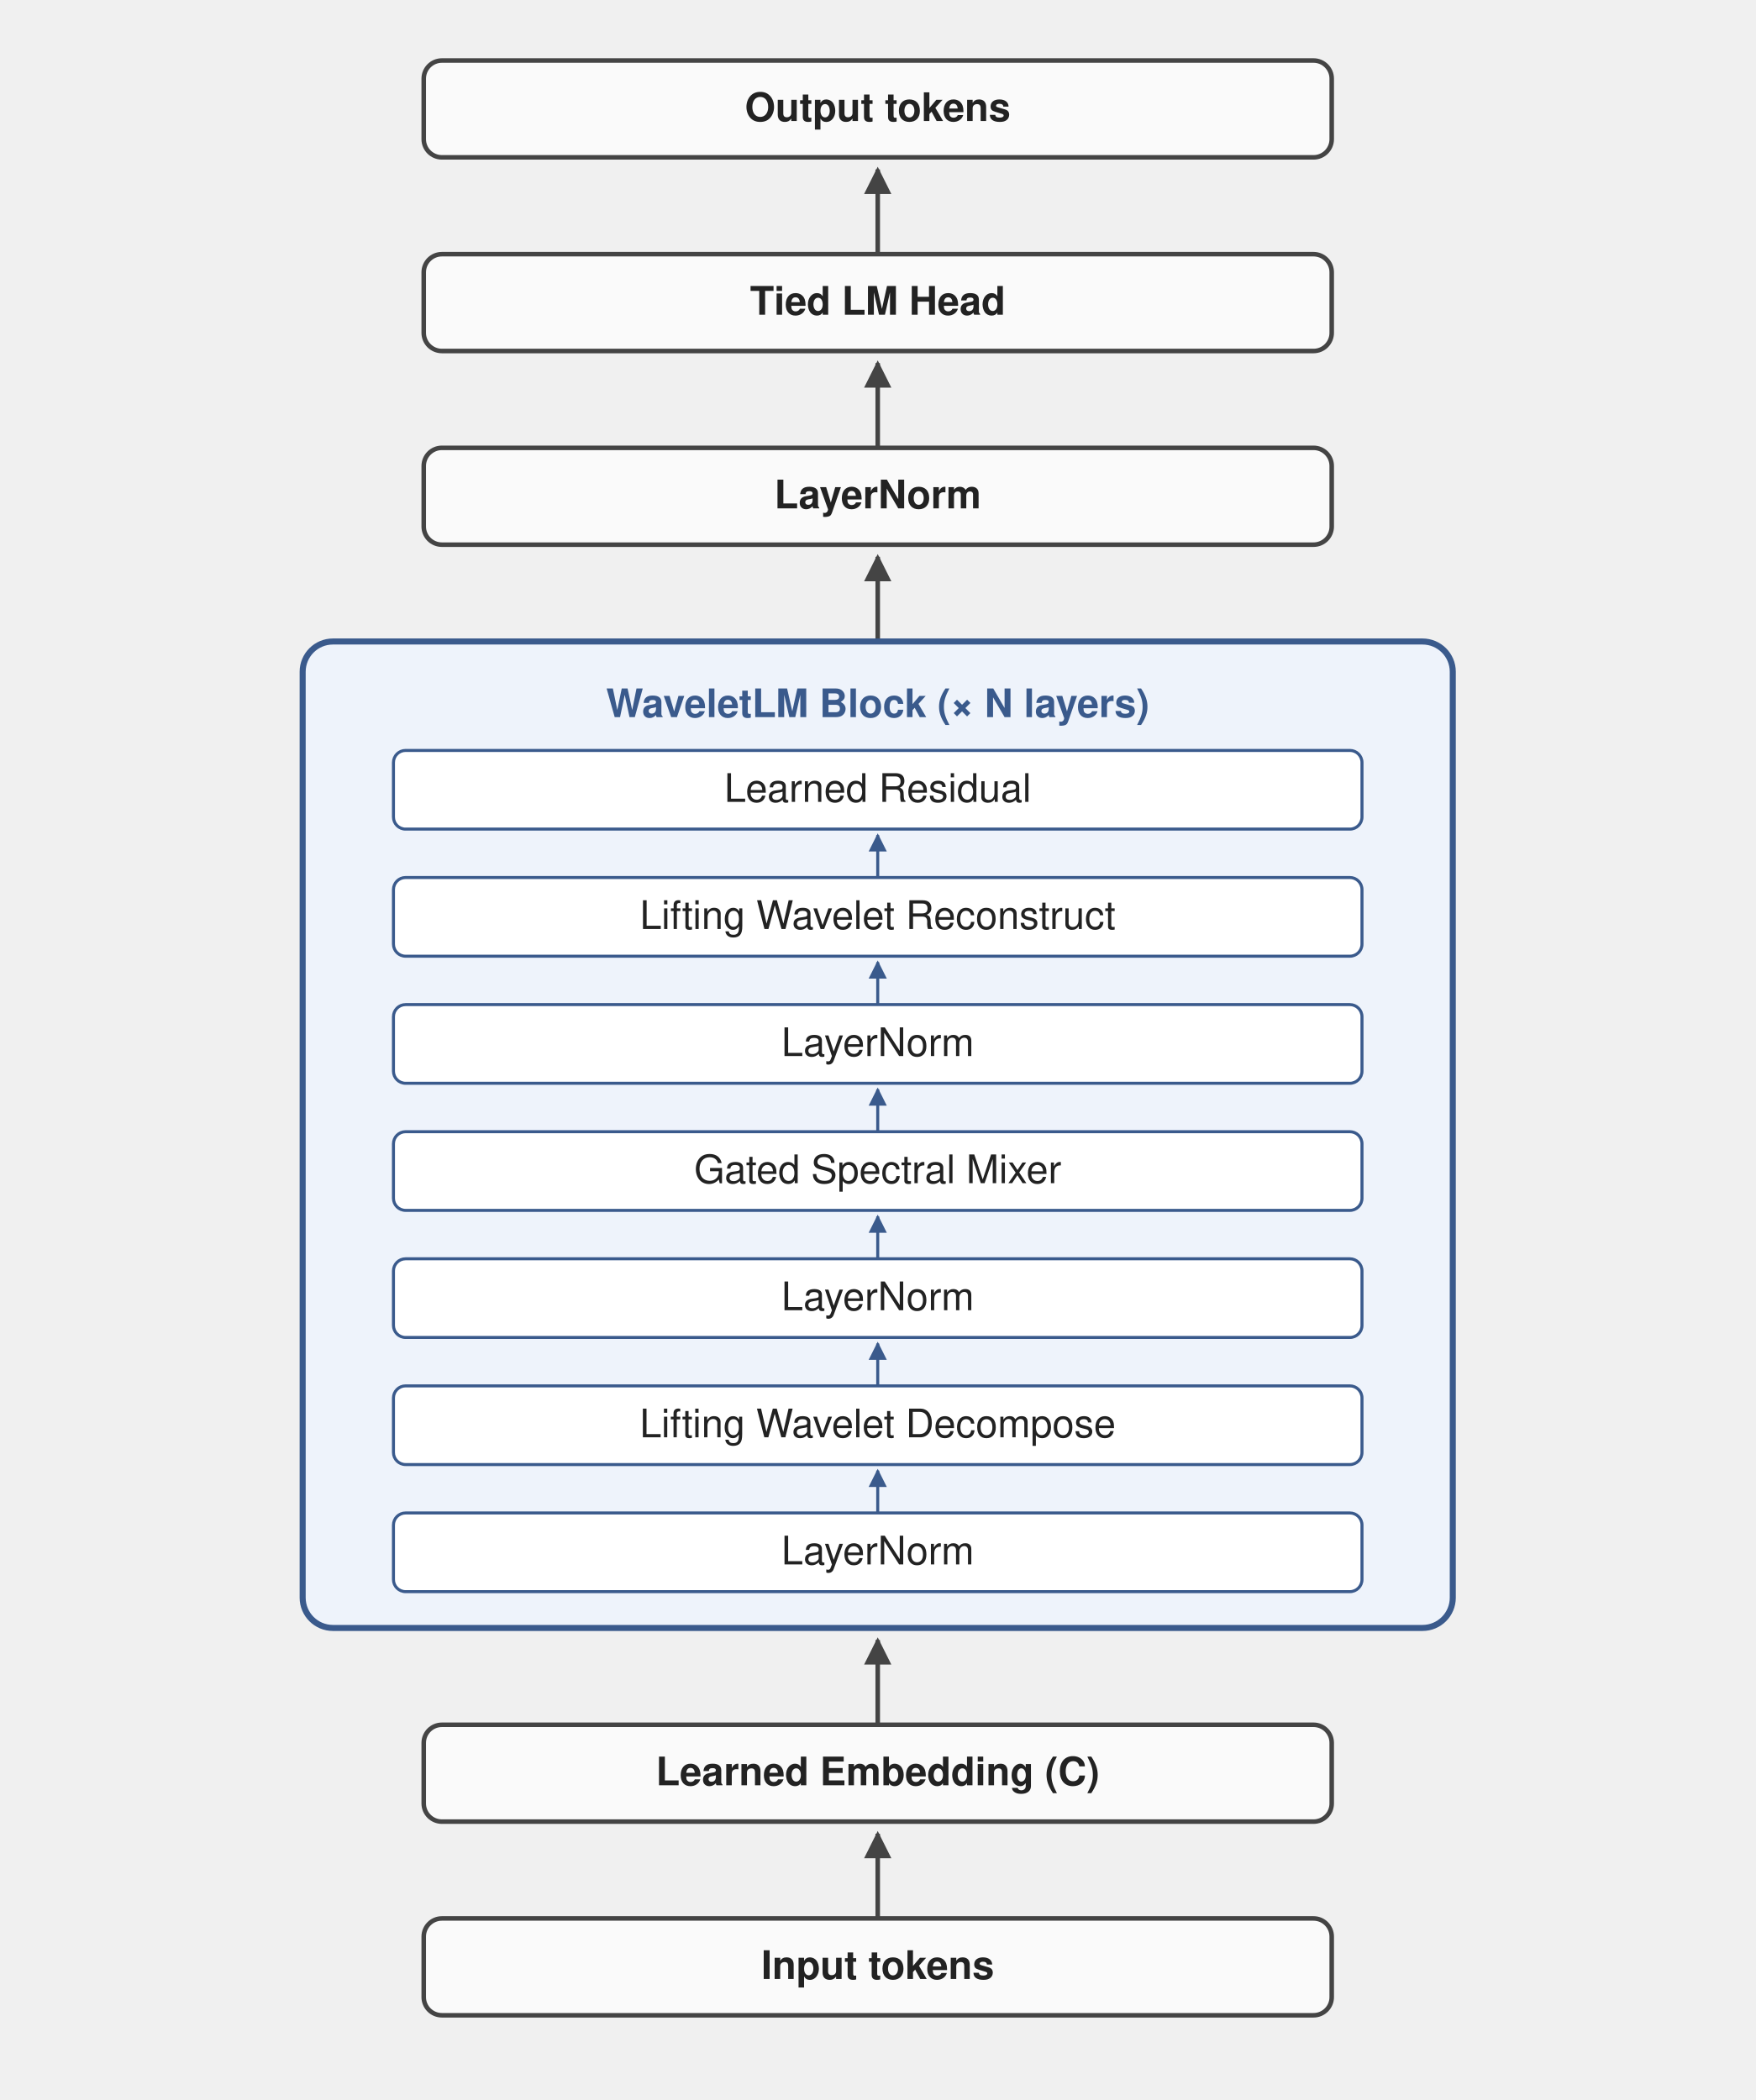
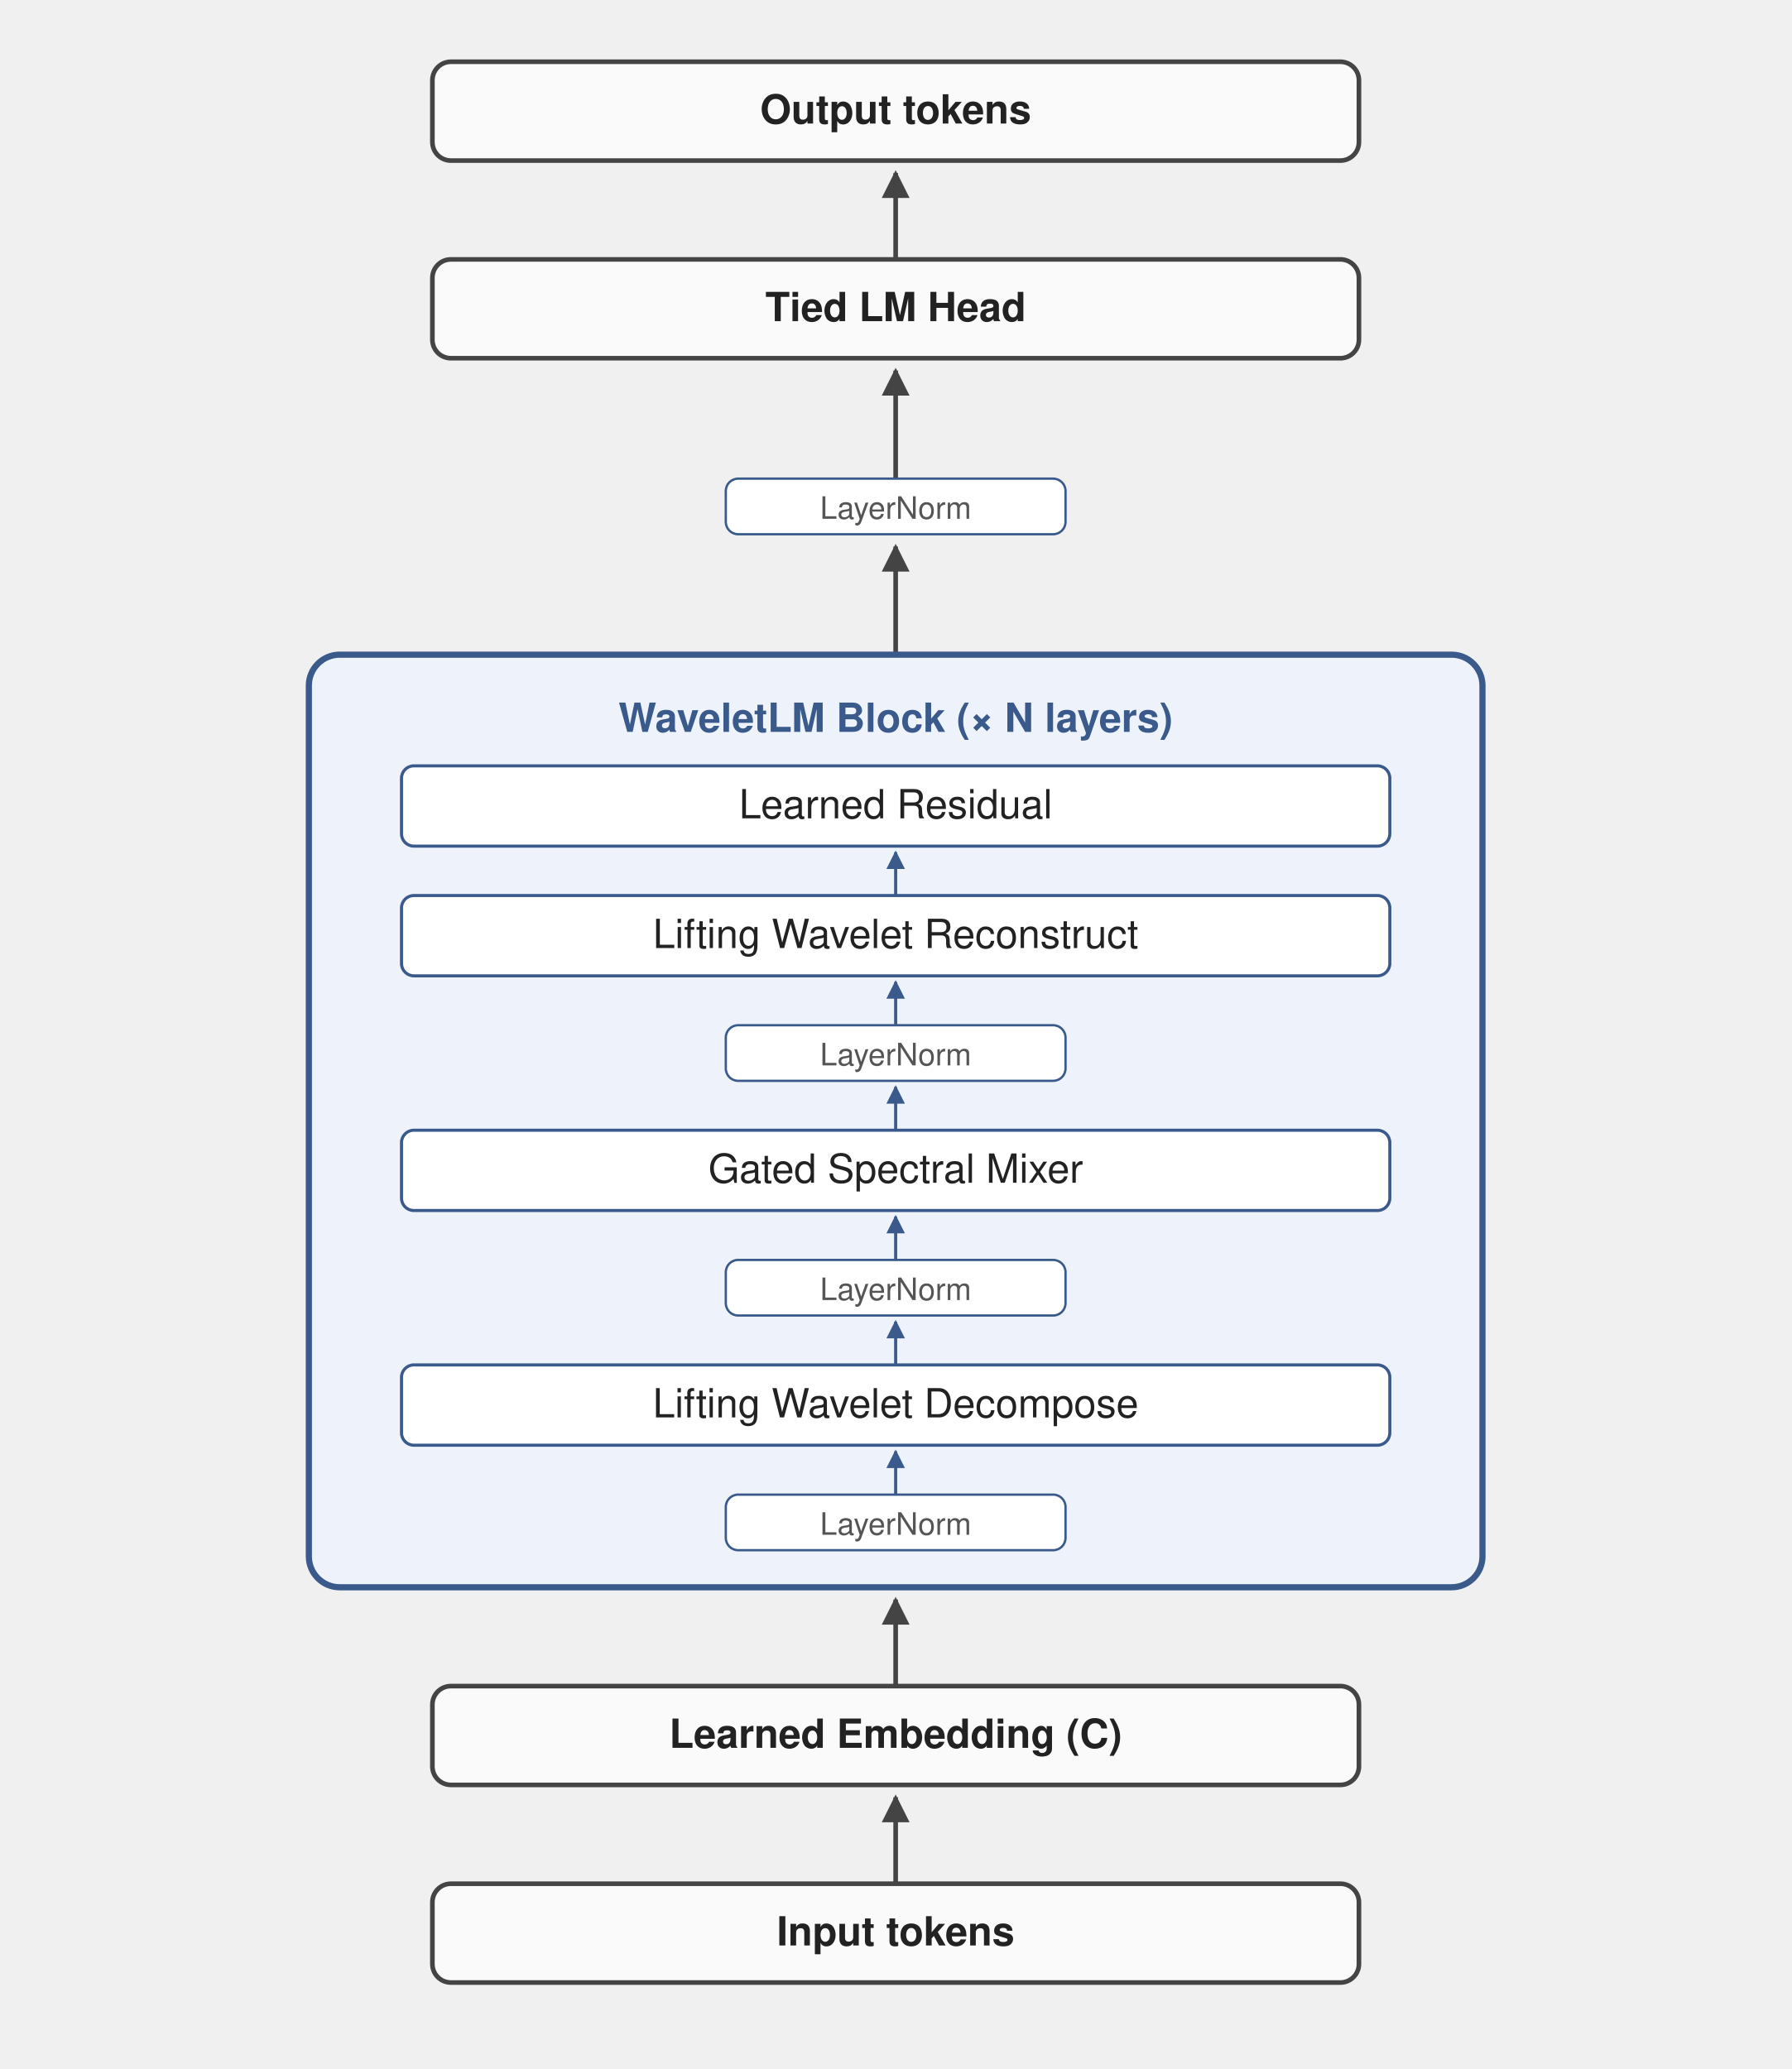
- <svg xmlns="http://www.w3.org/2000/svg" viewBox="0 0 580 694" font-family="-apple-system, BlinkMacSystemFont, 'Segoe UI', Helvetica, Arial, sans-serif">
+ <svg xmlns="http://www.w3.org/2000/svg" viewBox="0 0 580 670" font-family="-apple-system, BlinkMacSystemFont, 'Segoe UI', Helvetica, Arial, sans-serif">
  <defs>
    <marker id="ar" viewBox="0 0 10 10" refX="9" refY="5" markerWidth="6" markerHeight="6" orient="auto">
      <path d="M0,0 L10,5 L0,10 z" fill="#444" />
    </marker>
    <marker id="ab" viewBox="0 0 10 10" refX="9" refY="5" markerWidth="6" markerHeight="6" orient="auto">
      <path d="M0,0 L10,5 L0,10 z" fill="#3a5a8c" />
    </marker>
    <style>
      .box { fill: #fafafa; stroke: #444; stroke-width: 1.5; }
      .label { font-size: 13px; font-weight: 700; fill: #222; }
      .sub-box { fill: #ffffff; stroke: #3a5a8c; stroke-width: 1; }
      .sub-label { font-size: 13px; font-weight: 500; fill: #222; }
+       .ln-box { fill: #ffffff; stroke: #3a5a8c; stroke-width: 0.75; }
+       .ln-label { font-size: 10px; font-weight: 500; fill: #555; }
      .block-bg { fill: #eef3fb; stroke: #3a5a8c; stroke-width: 2; }
      .block-title { font-size: 13px; font-weight: 700; fill: #3a5a8c; }
      .arrow { stroke: #444; stroke-width: 1.5; fill: none; }
      .sub-arrow { stroke: #3a5a8c; stroke-width: 1; fill: none; }
    </style>
  </defs>
  <rect x="140" y="20" width="300" height="32" rx="6" ry="6" class="box" />
  <text x="290" y="40" text-anchor="middle" class="label">Output tokens</text>
  <line x1="290" y1="84" x2="290" y2="56" class="arrow" marker-end="url(#ar)" />
  <rect x="140" y="84" width="300" height="32" rx="6" ry="6" class="box" />
  <text x="290" y="104" text-anchor="middle" class="label">Tied LM Head</text>
-   <line x1="290" y1="148" x2="290" y2="120" class="arrow" marker-end="url(#ar)" />
-   <rect x="140" y="148" width="300" height="32" rx="6" ry="6" class="box" />
-   <text x="290" y="168" text-anchor="middle" class="label">LayerNorm</text>
-   <line x1="290" y1="212" x2="290" y2="184" class="arrow" marker-end="url(#ar)" />
-   <rect x="100" y="212" width="380" height="326" rx="10" ry="10" class="block-bg" />
+   <line x1="290" y1="155" x2="290" y2="120" class="arrow" marker-end="url(#ar)" />
+   <rect x="235" y="155" width="110" height="18" rx="4" ry="4" class="ln-box" />
+   <text x="290" y="168" text-anchor="middle" class="ln-label">LayerNorm</text>
+   <line x1="290" y1="212" x2="290" y2="177" class="arrow" marker-end="url(#ar)" />
+   <rect x="100" y="212" width="380" height="302" rx="10" ry="10" class="block-bg" />
  <text x="290" y="237" text-anchor="middle" class="block-title">WaveletLM Block (× N layers)</text>
  <rect x="130" y="248" width="320" height="26" rx="4" ry="4" class="sub-box" />
  <text x="290" y="265" text-anchor="middle" class="sub-label">Learned Residual</text>
  <line x1="290" y1="290" x2="290" y2="276" class="sub-arrow" marker-end="url(#ab)" />
  <rect x="130" y="290" width="320" height="26" rx="4" ry="4" class="sub-box" />
  <text x="290" y="307" text-anchor="middle" class="sub-label">Lifting Wavelet Reconstruct</text>
  <line x1="290" y1="332" x2="290" y2="318" class="sub-arrow" marker-end="url(#ab)" />
-   <rect x="130" y="332" width="320" height="26" rx="4" ry="4" class="sub-box" />
-   <text x="290" y="349" text-anchor="middle" class="sub-label">LayerNorm</text>
-   <line x1="290" y1="374" x2="290" y2="360" class="sub-arrow" marker-end="url(#ab)" />
-   <rect x="130" y="374" width="320" height="26" rx="4" ry="4" class="sub-box" />
-   <text x="290" y="391" text-anchor="middle" class="sub-label">Gated Spectral Mixer</text>
-   <line x1="290" y1="416" x2="290" y2="402" class="sub-arrow" marker-end="url(#ab)" />
-   <rect x="130" y="416" width="320" height="26" rx="4" ry="4" class="sub-box" />
-   <text x="290" y="433" text-anchor="middle" class="sub-label">LayerNorm</text>
-   <line x1="290" y1="458" x2="290" y2="444" class="sub-arrow" marker-end="url(#ab)" />
-   <rect x="130" y="458" width="320" height="26" rx="4" ry="4" class="sub-box" />
-   <text x="290" y="475" text-anchor="middle" class="sub-label">Lifting Wavelet Decompose</text>
-   <line x1="290" y1="500" x2="290" y2="486" class="sub-arrow" marker-end="url(#ab)" />
-   <rect x="130" y="500" width="320" height="26" rx="4" ry="4" class="sub-box" />
-   <text x="290" y="517" text-anchor="middle" class="sub-label">LayerNorm</text>
-   <line x1="290" y1="570" x2="290" y2="542" class="arrow" marker-end="url(#ar)" />
-   <rect x="140" y="570" width="300" height="32" rx="6" ry="6" class="box" />
-   <text x="290" y="590" text-anchor="middle" class="label">Learned Embedding (C)</text>
-   <line x1="290" y1="634" x2="290" y2="606" class="arrow" marker-end="url(#ar)" />
-   <rect x="140" y="634" width="300" height="32" rx="6" ry="6" class="box" />
-   <text x="290" y="654" text-anchor="middle" class="label">Input tokens</text>
+   <rect x="235" y="332" width="110" height="18" rx="4" ry="4" class="ln-box" />
+   <text x="290" y="345" text-anchor="middle" class="ln-label">LayerNorm</text>
+   <line x1="290" y1="366" x2="290" y2="352" class="sub-arrow" marker-end="url(#ab)" />
+   <rect x="130" y="366" width="320" height="26" rx="4" ry="4" class="sub-box" />
+   <text x="290" y="383" text-anchor="middle" class="sub-label">Gated Spectral Mixer</text>
+   <line x1="290" y1="408" x2="290" y2="394" class="sub-arrow" marker-end="url(#ab)" />
+   <rect x="235" y="408" width="110" height="18" rx="4" ry="4" class="ln-box" />
+   <text x="290" y="421" text-anchor="middle" class="ln-label">LayerNorm</text>
+   <line x1="290" y1="442" x2="290" y2="428" class="sub-arrow" marker-end="url(#ab)" />
+   <rect x="130" y="442" width="320" height="26" rx="4" ry="4" class="sub-box" />
+   <text x="290" y="459" text-anchor="middle" class="sub-label">Lifting Wavelet Decompose</text>
+   <line x1="290" y1="484" x2="290" y2="470" class="sub-arrow" marker-end="url(#ab)" />
+   <rect x="235" y="484" width="110" height="18" rx="4" ry="4" class="ln-box" />
+   <text x="290" y="497" text-anchor="middle" class="ln-label">LayerNorm</text>
+   <line x1="290" y1="546" x2="290" y2="518" class="arrow" marker-end="url(#ar)" />
+   <rect x="140" y="546" width="300" height="32" rx="6" ry="6" class="box" />
+   <text x="290" y="566" text-anchor="middle" class="label">Learned Embedding (C)</text>
+   <line x1="290" y1="610" x2="290" y2="582" class="arrow" marker-end="url(#ar)" />
+   <rect x="140" y="610" width="300" height="32" rx="6" ry="6" class="box" />
+   <text x="290" y="630" text-anchor="middle" class="label">Input tokens</text>
</svg>
